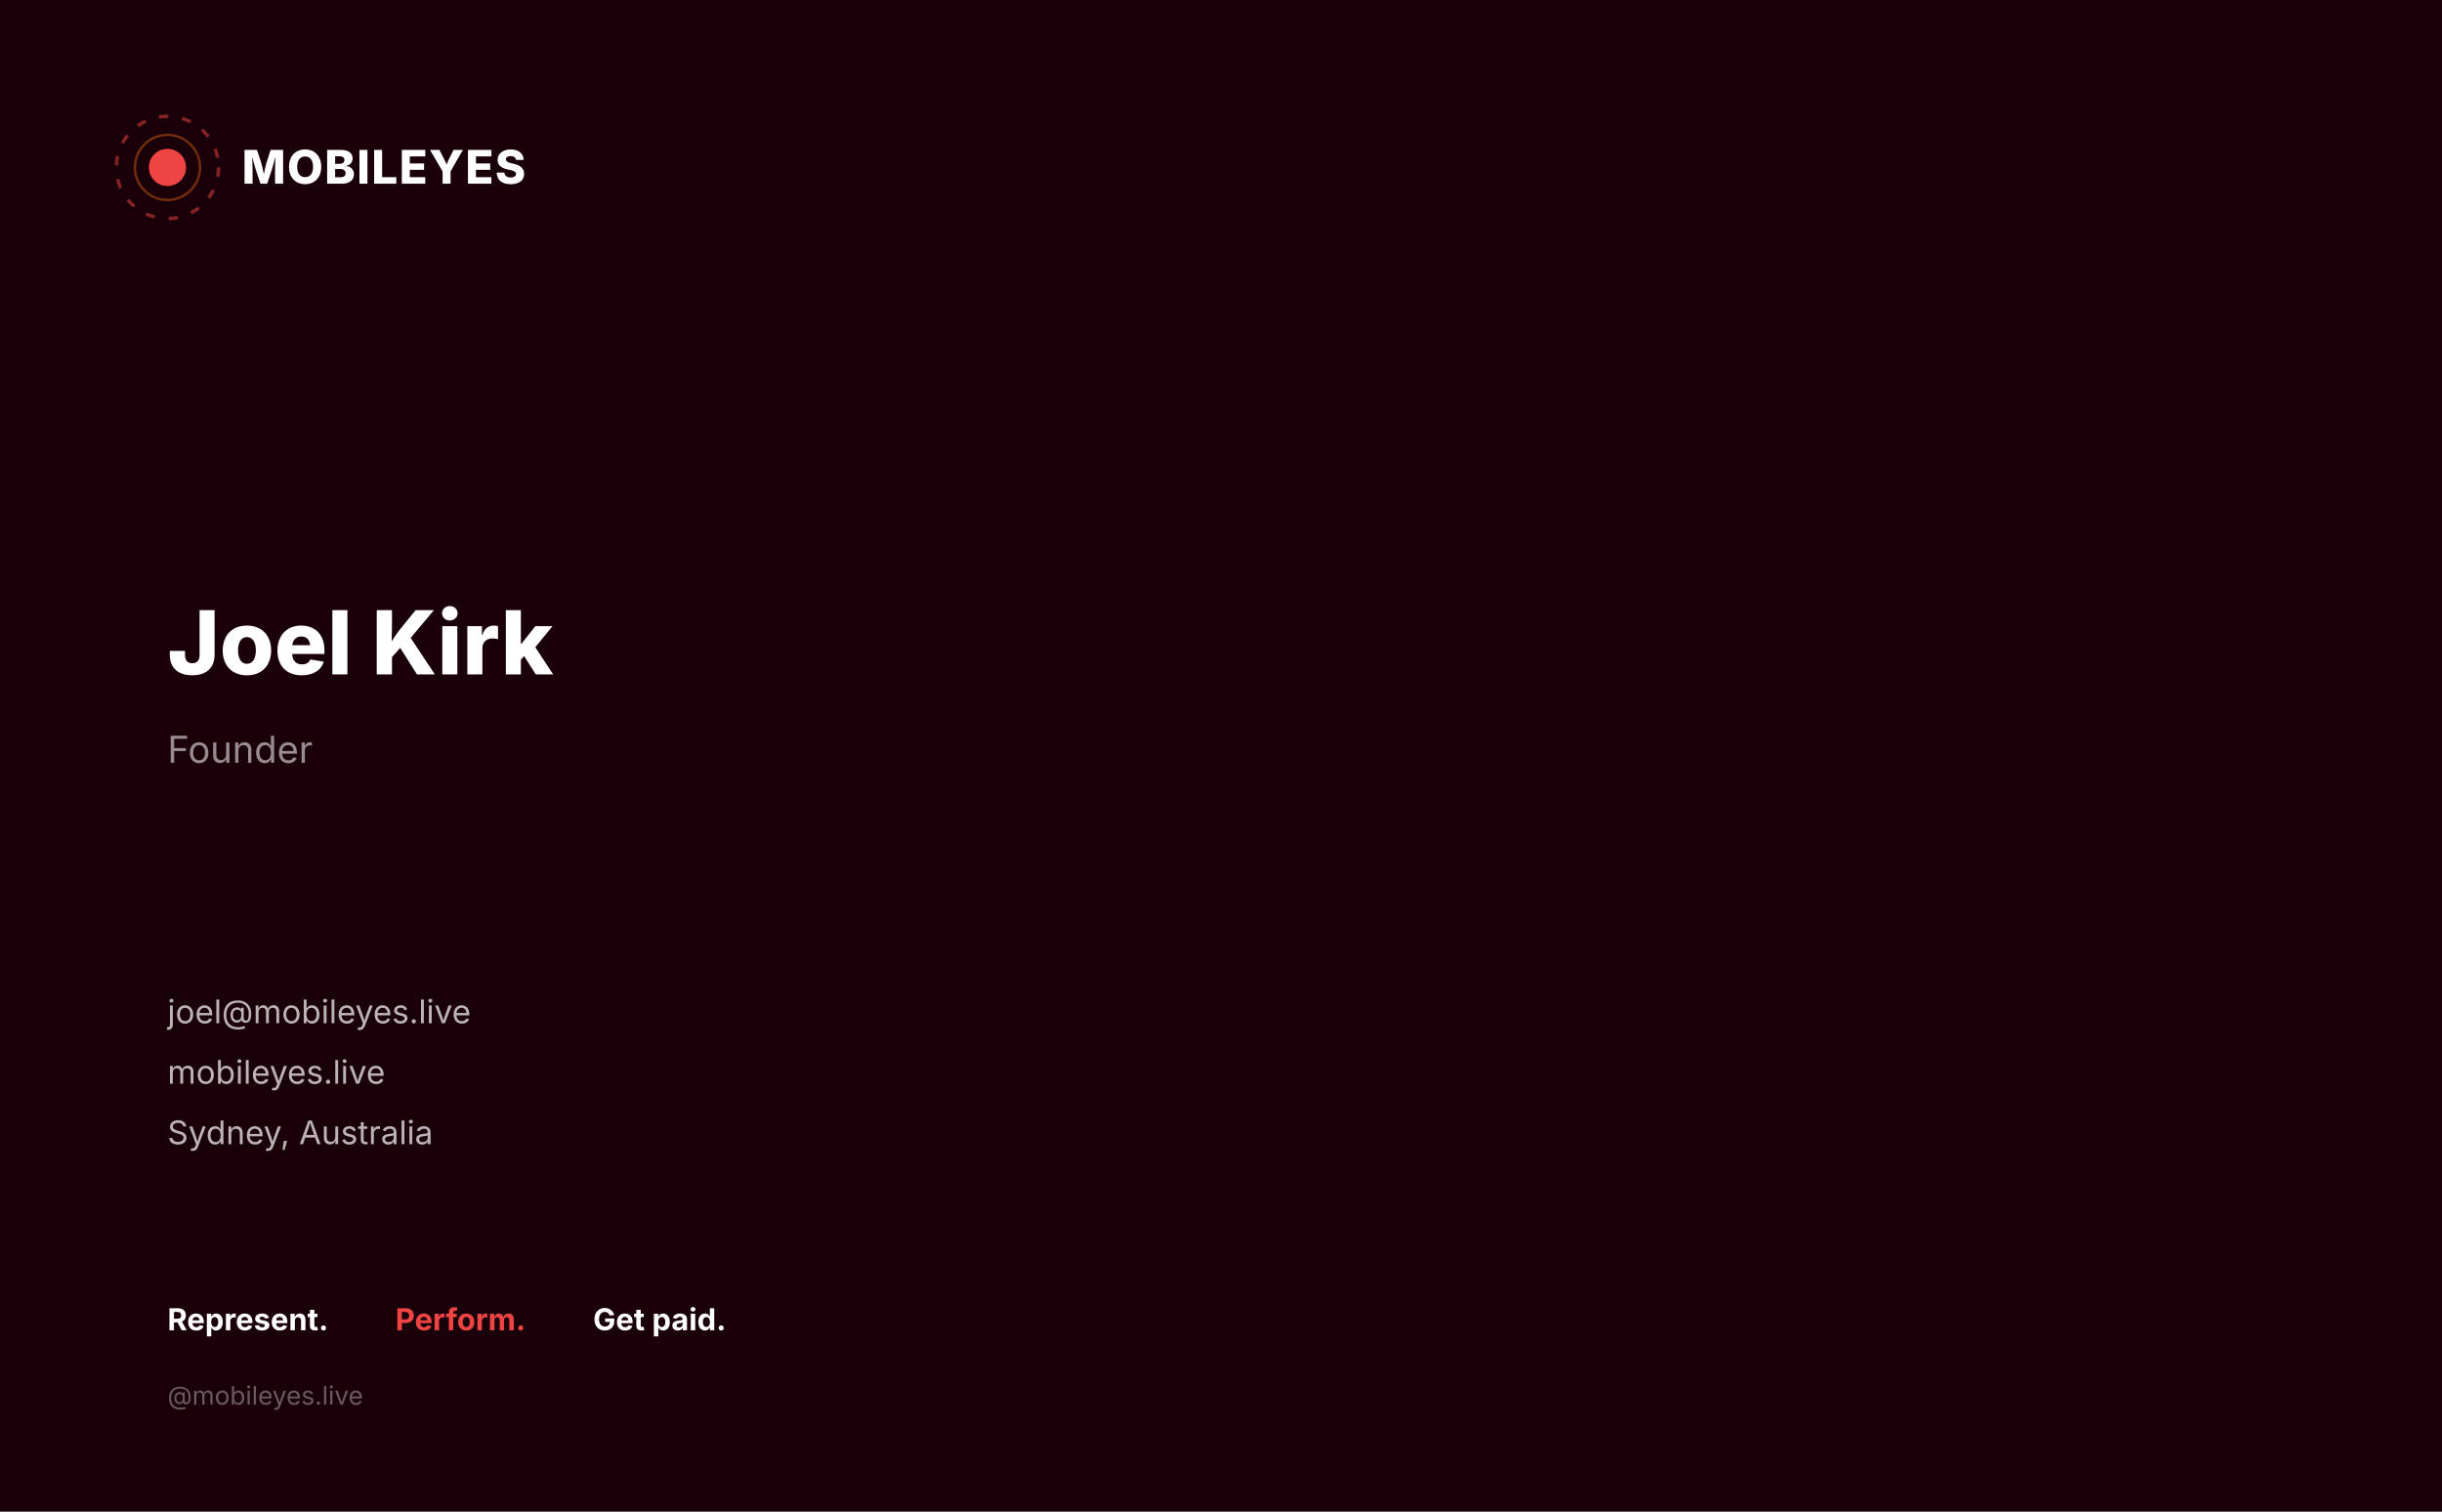
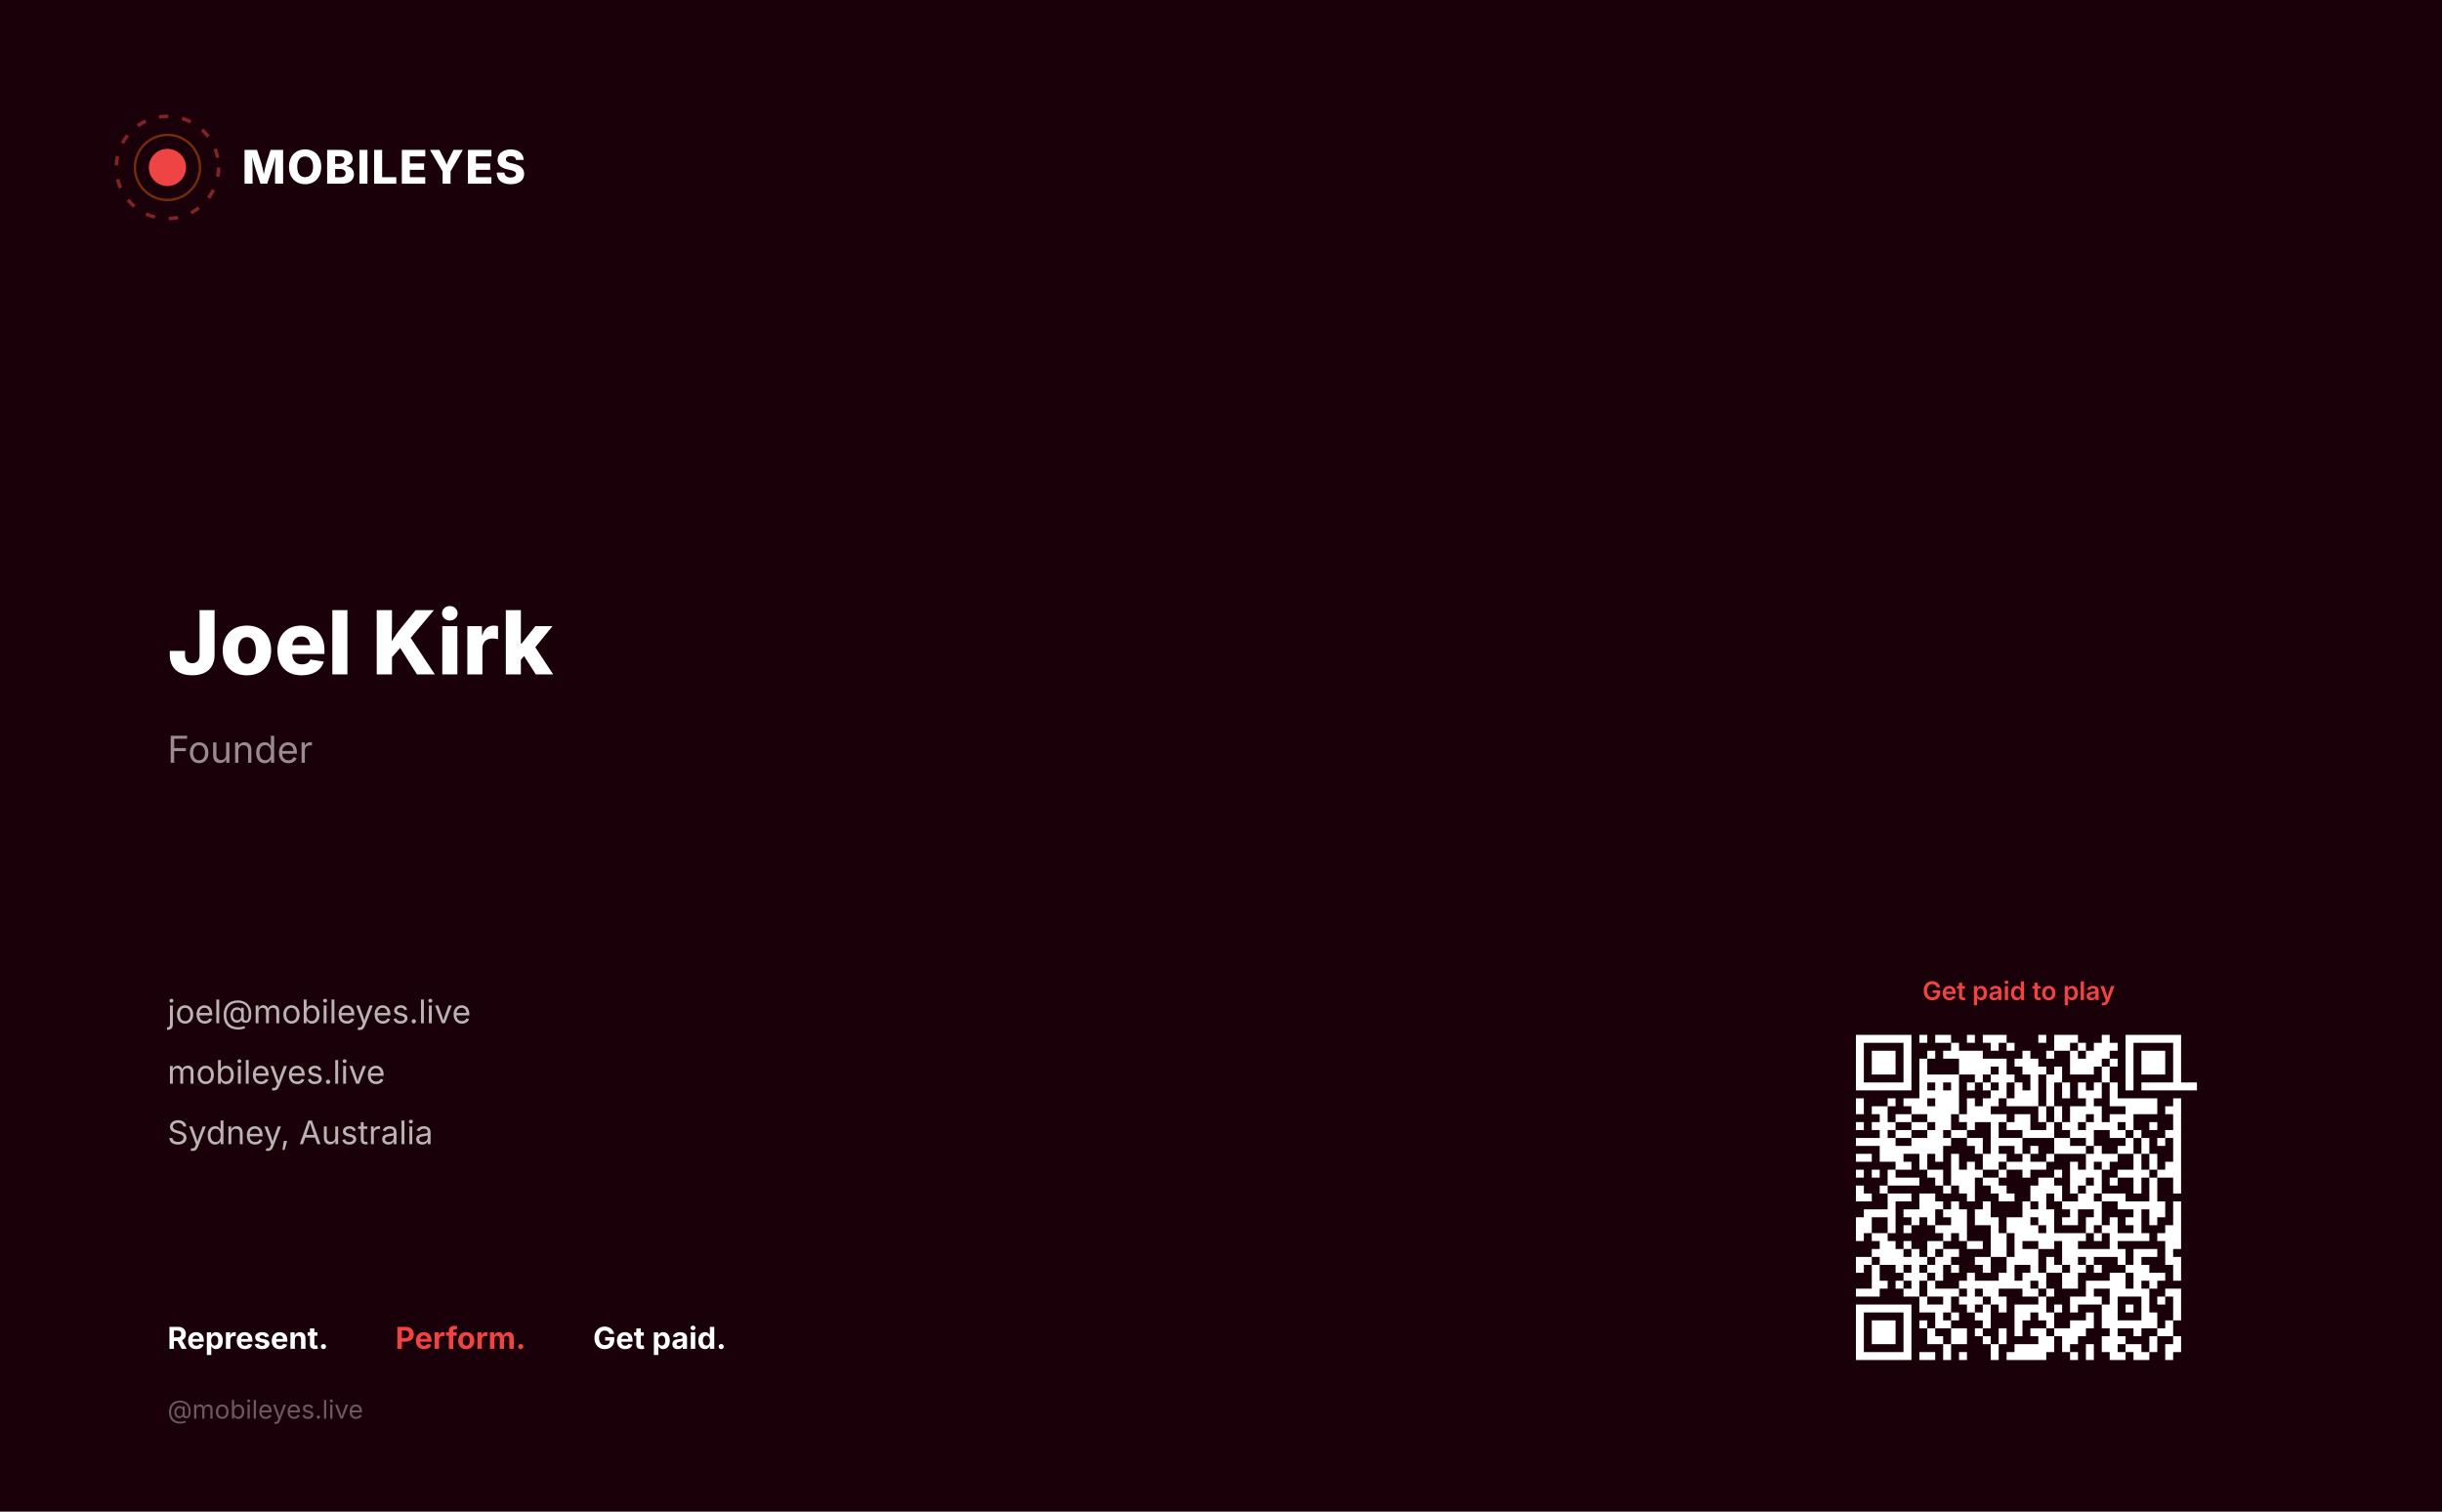
<svg xmlns="http://www.w3.org/2000/svg" width="1050" height="650" viewBox="0 0 1050 650">
  <rect width="1050" height="650" fill="#1A0008" />
  <circle cx="72" cy="72" r="22" fill="none" stroke="#EF4444" stroke-width="1.5" stroke-dasharray="4 6" opacity="0.5" />
  <circle cx="72" cy="72" r="14" fill="none" stroke="#F97316" stroke-width="1" opacity="0.4" />
  <circle cx="72" cy="72" r="8" fill="#EF4444" />
  <text x="104" y="79" font-family="Inter, -apple-system, sans-serif" font-size="20" font-weight="800" fill="#FFFFFF" letter-spacing="0.6">MOBILEYES</text>
  <text x="72" y="290" font-family="Inter, -apple-system, sans-serif" font-size="38" font-weight="800" fill="#FFFFFF">Joel Kirk</text>
  <text x="72" y="328" font-family="Inter, -apple-system, sans-serif" font-size="16" font-weight="400" fill="rgba(255,255,255,0.55)">Founder</text>
  <text x="72" y="440" font-family="Inter, -apple-system, sans-serif" font-size="14" font-weight="400" fill="rgba(255,255,255,0.7)">joel@mobileyes.live</text>
  <text x="72" y="466" font-family="Inter, -apple-system, sans-serif" font-size="14" font-weight="400" fill="rgba(255,255,255,0.7)">mobileyes.live</text>
  <text x="72" y="492" font-family="Inter, -apple-system, sans-serif" font-size="14" font-weight="400" fill="rgba(255,255,255,0.7)">Sydney, Australia</text>
-   <text x="72" y="572" font-family="Inter, -apple-system, sans-serif" font-size="13" font-weight="700" fill="#FFFFFF">Represent.</text>
-   <text x="170" y="572" font-family="Inter, -apple-system, sans-serif" font-size="13" font-weight="700" fill="#EF4444">Perform.</text>
-   <text x="255" y="572" font-family="Inter, -apple-system, sans-serif" font-size="13" font-weight="700" fill="#FFFFFF">Get paid.</text>
-   <text x="72" y="604" font-family="Inter, -apple-system, sans-serif" font-size="11" font-weight="400" fill="rgba(255,255,255,0.35)">@mobileyes.live</text>
+   <text x="72" y="580" font-family="Inter, -apple-system, sans-serif" font-size="13" font-weight="700" fill="#FFFFFF">Represent.</text>
+   <text x="170" y="580" font-family="Inter, -apple-system, sans-serif" font-size="13" font-weight="700" fill="#EF4444">Perform.</text>
+   <text x="255" y="580" font-family="Inter, -apple-system, sans-serif" font-size="13" font-weight="700" fill="#FFFFFF">Get paid.</text>
+   <text x="72" y="610" font-family="Inter, -apple-system, sans-serif" font-size="11" font-weight="400" fill="rgba(255,255,255,0.35)">@mobileyes.live</text>
+   <text x="868" y="430" font-family="Inter, -apple-system, sans-serif" font-size="11" font-weight="600" fill="#EF4444" text-anchor="middle">Get paid to play</text>
+   <g transform="translate(798, 445) scale(3.41)">
+     <path stroke="#FFFFFF" stroke-width="1" d="M0 0.5h7m1 0h1m1 0h2m2 0h1m1 0h3m4 0h1m1 0h3m3 0h1m2 0h7M0 1.5h1m5 0h1m5 0h1m4 0h1m1 0h1m5 0h2m1 0h1m1 0h3m1 0h1m5 0h1M0 2.5h1m1 0h3m1 0h1m2 0h1m1 0h5m5 0h1m2 0h1m2 0h1m1 0h3m2 0h1m1 0h3m1 0h1M0 3.5h1m1 0h3m1 0h1m1 0h1m4 0h6m1 0h3m4 0h4m1 0h1m1 0h1m1 0h3m1 0h1M0 4.5h1m1 0h3m1 0h1m1 0h1m4 0h4m1 0h1m2 0h3m1 0h1m1 0h3m1 0h1m2 0h1m1 0h3m1 0h1M0 5.5h1m5 0h1m1 0h5m2 0h1m1 0h3m2 0h1m1 0h2m5 0h1m2 0h1m5 0h1M0 6.5h7m1 0h1m1 0h1m1 0h1m1 0h1m1 0h1m1 0h1m1 0h1m1 0h1m1 0h1m1 0h1m1 0h1m1 0h1m1 0h1m1 0h1m1 0h7M8 7.5h5m4 0h2m1 0h3m1 0h1m1 0h1m1 0h3m1 0h1M0 8.5h1m3 0h1m1 0h3m1 0h3m1 0h1m1 0h2m1 0h4m1 0h1m4 0h1m2 0h6m2 0h1M0 9.5h1m1 0h2m3 0h6m1 0h3m6 0h1m1 0h1m1 0h4m3 0h4m1 0h2M3 10.5h1m1 0h2m2 0h3m1 0h6m1 0h2m1 0h1m1 0h1m1 0h2m1 0h1m1 0h3m5 0h1M0 11.5h1m1 0h3m2 0h2m1 0h2m2 0h1m2 0h1m1 0h3m2 0h1m1 0h2m1 0h4m1 0h1m2 0h1m2 0h1M3 12.5h1m1 0h2m2 0h2m1 0h2m3 0h1m3 0h4m2 0h3m2 0h2m1 0h1m3 0h2M0 13.5h5m2 0h5m2 0h2m1 0h4m4 0h2m2 0h1m4 0h1m1 0h1m1 0h1m1 0h1M3 14.5h8m4 0h1m1 0h1m2 0h1m1 0h1m2 0h4m1 0h1m2 0h2m1 0h1m3 0h1M0 15.5h2m1 0h3m2 0h1m1 0h1m1 0h1m3 0h3m2 0h1m2 0h1m4 0h4m2 0h1m1 0h1m2 0h1M5 16.5h2m1 0h1m3 0h1m1 0h1m1 0h2m1 0h5m3 0h1m1 0h1m1 0h1m3 0h1m1 0h1m1 0h2M0 17.5h1m1 0h1m1 0h1m4 0h2m1 0h4m2 0h1m2 0h1m3 0h1m1 0h4m2 0h4m1 0h3M4 18.5h4m2 0h1m1 0h3m1 0h2m5 0h2m2 0h2m1 0h1m1 0h1m2 0h1m1 0h1m2 0h1M0 19.5h1m2 0h1m7 0h1m1 0h2m2 0h2m3 0h4m1 0h1m1 0h2m4 0h1m1 0h1m2 0h1M0 20.5h2m2 0h3m1 0h2m4 0h1m3 0h2m2 0h2m1 0h1m2 0h2m1 0h3m3 0h1M4 21.5h1m3 0h3m1 0h1m3 0h1m4 0h1m1 0h1m2 0h5m2 0h6m1 0h1M1 22.5h4m1 0h4m1 0h3m1 0h2m4 0h4m2 0h1m2 0h1m4 0h1m1 0h2m1 0h1M0 23.5h2m2 0h1m2 0h1m1 0h1m2 0h2m1 0h3m1 0h3m1 0h2m1 0h2m1 0h2m1 0h1m1 0h2m1 0h1m2 0h1M0 24.5h2m2 0h1m1 0h1m3 0h4m3 0h1m1 0h4m1 0h1m4 0h1m1 0h2m2 0h1m3 0h2M0 25.5h1m1 0h2m7 0h1m1 0h1m3 0h2m1 0h9m1 0h1m1 0h5m1 0h3M3 26.5h2m1 0h1m2 0h2m3 0h2m1 0h2m1 0h1m2 0h2m1 0h2m4 0h1m6 0h2M2 27.5h4m1 0h1m1 0h1m1 0h2m4 0h2m1 0h3m3 0h8m1 0h3m1 0h1M0 28.5h2m1 0h6m1 0h2m3 0h2m2 0h4m1 0h1m1 0h2m1 0h1m3 0h1m1 0h1m3 0h2M0 29.5h1m1 0h1m2 0h1m1 0h1m1 0h2m1 0h1m3 0h1m2 0h1m2 0h1m1 0h2m1 0h2m1 0h1m3 0h3m3 0h1M2 30.5h1m3 0h3m1 0h1m3 0h1m3 0h2m1 0h3m2 0h2m4 0h2m1 0h4m1 0h1M2 31.5h2m1 0h1m1 0h1m1 0h1m3 0h9m1 0h1m2 0h2m1 0h5m1 0h1m1 0h1M0 32.5h3m3 0h2m1 0h4m1 0h1m1 0h2m3 0h2m1 0h1m4 0h1m2 0h5m2 0h2M8 33.5h1m2 0h1m1 0h3m1 0h2m4 0h1m3 0h4m1 0h1m3 0h1m1 0h1m1 0h1M0 34.5h7m1 0h4m2 0h1m1 0h1m1 0h1m1 0h4m1 0h1m1 0h1m3 0h2m1 0h1m1 0h1m3 0h1M0 35.5h1m5 0h1m3 0h1m1 0h1m2 0h2m3 0h2m1 0h2m4 0h1m1 0h2m3 0h2m2 0h1M0 36.5h1m1 0h3m1 0h1m1 0h1m1 0h2m4 0h1m3 0h1m3 0h1m2 0h3m1 0h7m1 0h1M0 37.5h1m1 0h3m1 0h1m2 0h1m2 0h2m1 0h1m2 0h1m1 0h1m1 0h2m1 0h4m3 0h1m2 0h1m2 0h2M0 38.5h1m1 0h3m1 0h1m2 0h2m1 0h2m2 0h1m1 0h1m4 0h2m1 0h2m3 0h3m3 0h1m2 0h1M0 39.5h1m5 0h1m4 0h1m5 0h1m2 0h5m1 0h1m2 0h1m1 0h2m1 0h2m1 0h1m1 0h2M0 40.5h7m1 0h2m1 0h1m1 0h1m3 0h1m1 0h5m3 0h1m1 0h1m2 0h2m1 0h2m2 0h1" />
+   </g>
</svg>
